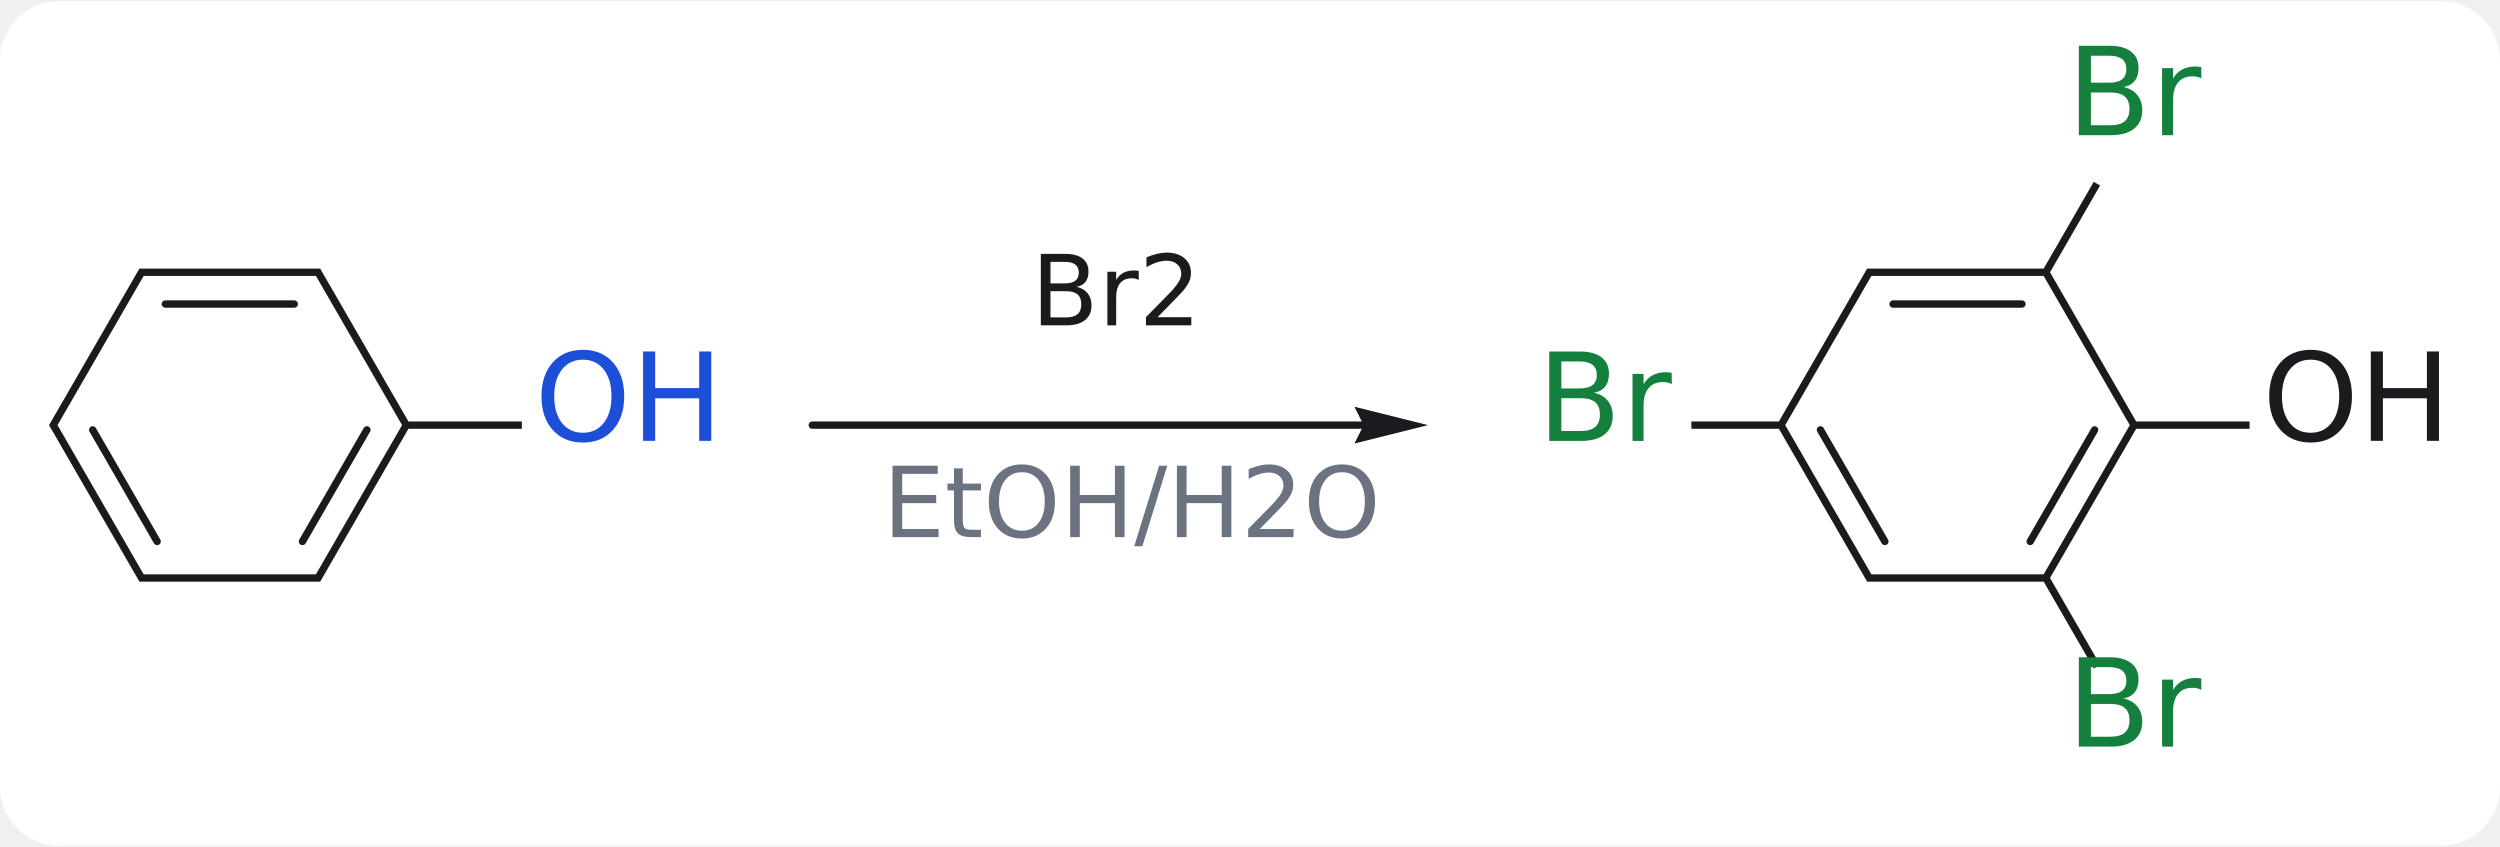
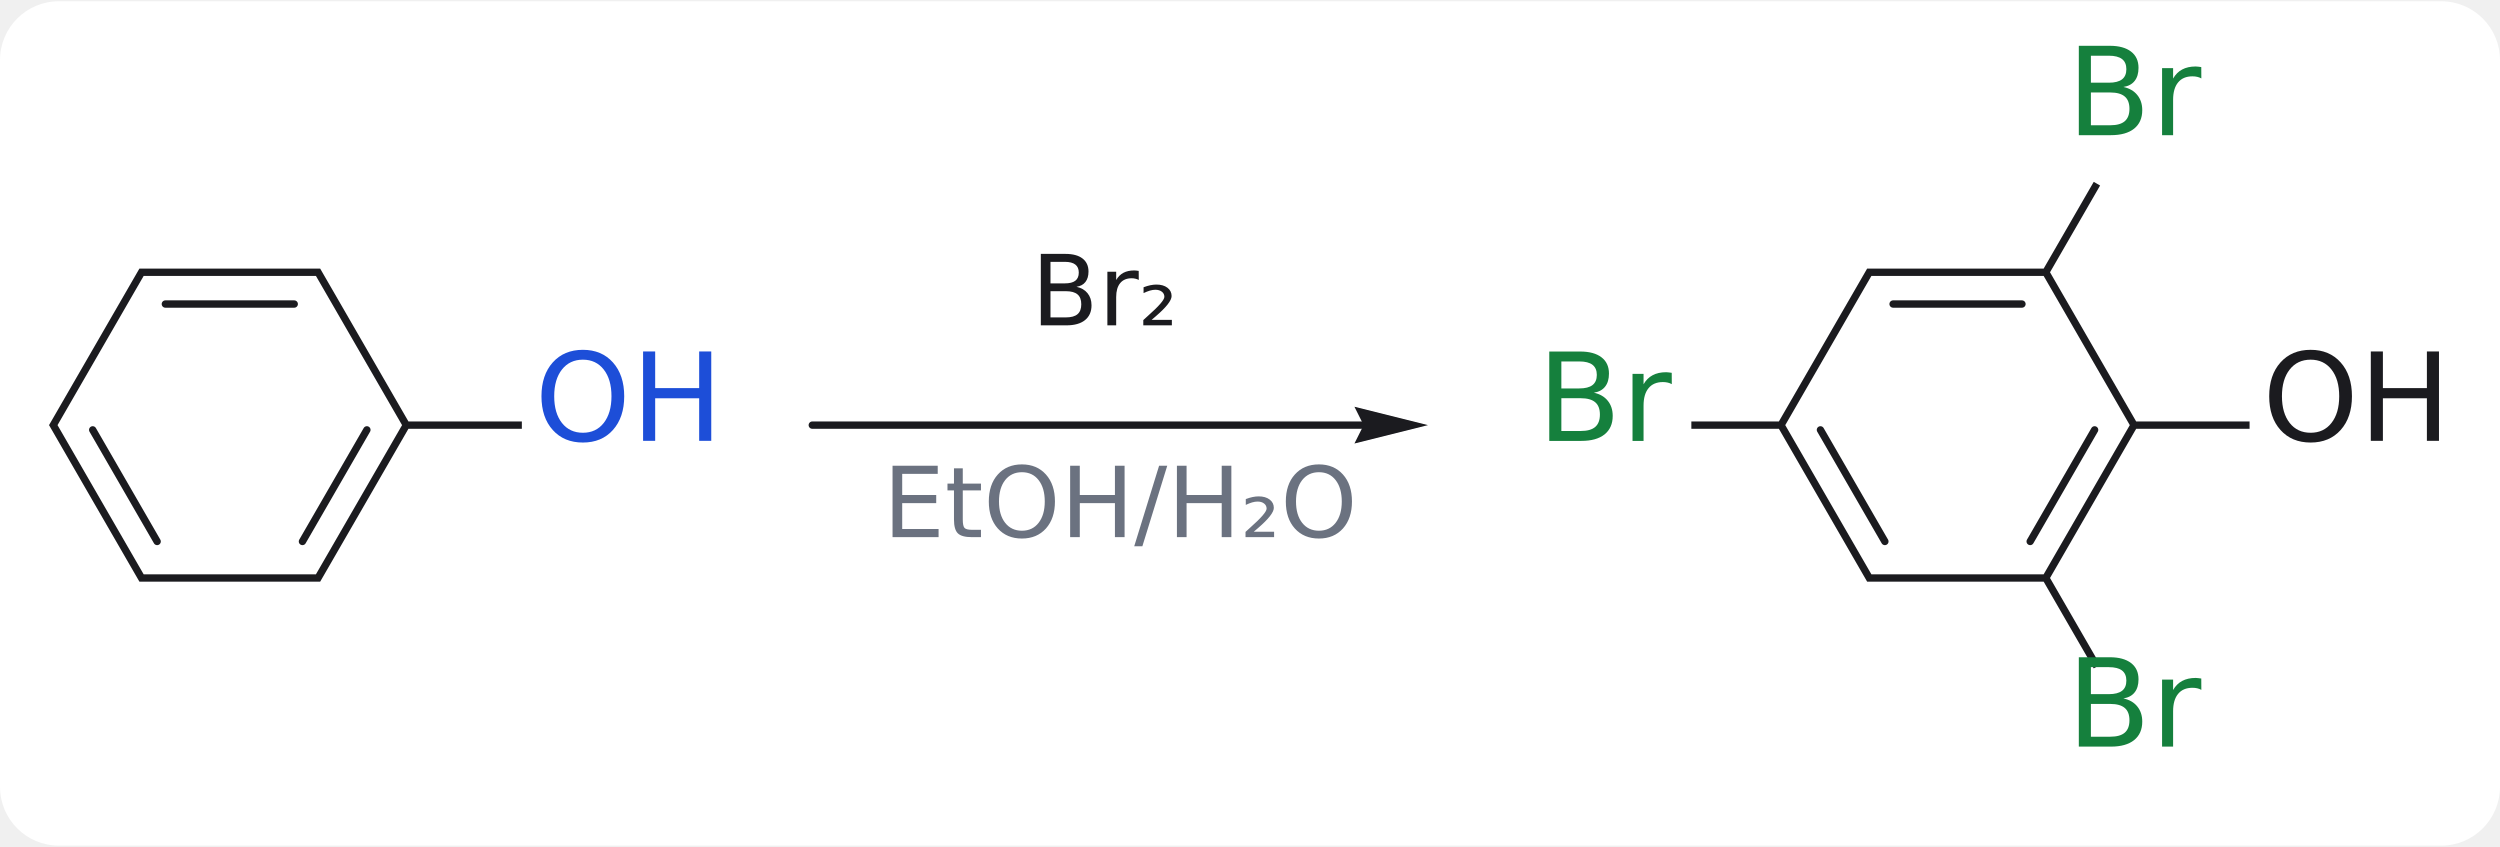
<svg xmlns="http://www.w3.org/2000/svg" viewBox="-12.677 -100.853 594.85 200.905" width="369" height="125">
  <style>.c-ink.fill{fill:#1b1b1f}.c-ink.stroke{stroke:#1b1b1f}.c-arrow.fill{fill:#c2410c}.c-arrow.stroke{stroke:#c2410c}.c-nu.fill{fill:#1d4ed8}.c-nu.stroke{stroke:#1d4ed8}.c-el.fill{fill:#b91c1c}.c-el.stroke{stroke:#b91c1c}.c-good.fill{fill:#15803d}.c-good.stroke{stroke:#15803d}.c-muted.fill{fill:#6b7280}.c-muted.stroke{stroke:#6b7280}.card{fill:#ffffff}@media (prefers-color-scheme: dark){.c-ink.fill{fill:#e6e6ea}.c-ink.stroke{stroke:#e6e6ea}.c-arrow.fill{fill:#ff9f5a}.c-arrow.stroke{stroke:#ff9f5a}.c-nu.fill{fill:#8ab4ff}.c-nu.stroke{stroke:#8ab4ff}.c-el.fill{fill:#ff8a8a}.c-el.stroke{stroke:#ff8a8a}.c-good.fill{fill:#6ee7a0}.c-good.stroke{stroke:#6ee7a0}.c-muted.fill{fill:#9ca3af}.c-muted.stroke{stroke:#9ca3af}.card{fill:#1e1e1e}}</style>
  <rect class="card" x="-12.677" y="-100.853" width="594.850" height="200.905" rx="14" />
  <line class="c-ink stroke" x1="74.618" y1="1.13" x2="59.288" y2="27.682" stroke-width="1.75" stroke-linecap="round" />
  <line class="c-ink stroke" x1="24.712" y1="27.682" x2="9.382" y2="1.13" stroke-width="1.75" stroke-linecap="round" />
  <line class="c-ink stroke" x1="26.67" y1="-28.812" x2="57.33" y2="-28.812" stroke-width="1.75" stroke-linecap="round" />
  <line class="c-ink stroke" x1="485.714" y1="1.13" x2="470.384" y2="27.682" stroke-width="1.75" stroke-linecap="round" />
  <line class="c-ink stroke" x1="435.808" y1="27.682" x2="420.478" y2="1.13" stroke-width="1.75" stroke-linecap="round" />
  <line class="c-ink stroke" x1="437.766" y1="-28.812" x2="468.426" y2="-28.812" stroke-width="1.75" stroke-linecap="round" />
  <path class="c-ink fill stroke" d="M111.492 -0.875 L84.505 -0.875 L84 0 L84.505 0.875 L111.492 0.875 Z M82.99 0 L62.495 35.497 L63.505 37.247 L84.505 0.875 L84 0 Z M62.495 35.497 L21.505 35.497 L20.495 37.247 L63.505 37.247 Z M21.505 35.497 L1.01 0 L-1.01 -0 L20.495 37.247 Z M1.01 -0 L21.505 -35.497 L20.495 -37.247 L-1.01 0 Z M21.505 -35.497 L62.495 -35.497 L63.505 -37.247 L20.495 -37.247 Z M62.495 -35.497 L82.99 -0 L84 0 L84.505 -0.875 L63.505 -37.247 Z M522.588 -0.875 L495.601 -0.875 L495.096 0 L495.601 0.875 L522.588 0.875 Z M494.086 0 L473.591 35.497 L474.096 36.372 L475.106 36.372 L495.601 0.875 L495.096 0 Z M473.591 37.247 L485.506 57.884 L487.021 57.009 L475.106 36.372 L474.096 36.372 Z M473.591 35.497 L432.601 35.497 L431.591 37.247 L473.591 37.247 L474.096 36.372 Z M432.601 35.497 L412.106 0 L411.096 0 L410.591 0.875 L431.591 37.247 Z M410.591 -0.875 L389.763 -0.875 L389.763 0.875 L410.591 0.875 L411.096 0 Z M412.106 -0 L432.601 -35.497 L431.591 -37.247 L410.591 -0.875 L411.096 0 Z M432.601 -35.497 L473.591 -35.497 L474.096 -36.372 L473.591 -37.247 L431.591 -37.247 Z M475.106 -36.372 L487.021 -57.009 L485.506 -57.884 L473.591 -37.247 L474.096 -36.372 Z M473.591 -35.497 L494.086 -0 L495.096 0 L495.601 -0.875 L475.106 -36.372 L474.096 -36.372 Z " stroke-width="0" stroke-linecap="round" stroke-linejoin="round" />
  <text class="c-nu fill" xml:space="preserve" x="114.521" y="-16.456" font-family="DejaVu Sans, Noto Sans CJK KR, Noto Sans CJK JP, sans-serif" font-size="29.167" font-weight="normal" font-style="normal" text-decoration="none" dominant-baseline="text-before-edge">O</text>
  <text class="c-nu fill" xml:space="preserve" x="137.479" y="-16.456" font-family="DejaVu Sans, Noto Sans CJK KR, Noto Sans CJK JP, sans-serif" font-size="29.167" font-weight="normal" font-style="normal" text-decoration="none" dominant-baseline="text-before-edge">H</text>
  <text class="c-ink fill" xml:space="preserve" x="525.617" y="-16.456" font-family="DejaVu Sans, Noto Sans CJK KR, Noto Sans CJK JP, sans-serif" font-size="29.167" font-weight="normal" font-style="normal" text-decoration="none" dominant-baseline="text-before-edge">O</text>
  <text class="c-ink fill" xml:space="preserve" x="548.575" y="-16.456" font-family="DejaVu Sans, Noto Sans CJK KR, Noto Sans CJK JP, sans-serif" font-size="29.167" font-weight="normal" font-style="normal" text-decoration="none" dominant-baseline="text-before-edge">H</text>
  <text class="c-good fill" xml:space="preserve" x="479.096" y="56.302" font-family="DejaVu Sans, Noto Sans CJK KR, Noto Sans CJK JP, sans-serif" font-size="29.167" font-weight="normal" font-style="normal" text-decoration="none" dominant-baseline="text-before-edge">Br</text>
  <text class="c-good fill" xml:space="preserve" x="353.096" y="-16.442" font-family="DejaVu Sans, Noto Sans CJK KR, Noto Sans CJK JP, sans-serif" font-size="29.167" font-weight="normal" font-style="normal" text-decoration="none" dominant-baseline="text-before-edge">Br</text>
  <text class="c-good fill" xml:space="preserve" x="479.096" y="-89.186" font-family="DejaVu Sans, Noto Sans CJK KR, Noto Sans CJK JP, sans-serif" font-size="29.167" font-weight="normal" font-style="normal" text-decoration="none" dominant-baseline="text-before-edge">Br</text>
  <path class="c-ink stroke" d="M180.6 0 L322.721 0 " fill="none" stroke-width="1.75" stroke-linecap="round" stroke-linejoin="round" />
  <path class="c-ink fill stroke" d="M327.096 0 L309.596 -4.375 L311.784 0 L309.596 4.375 Z " stroke-width="0" stroke-linecap="round" stroke-linejoin="round" />
-   <text class="c-ink fill" xml:space="preserve" x="232.68" y="-39.9" font-family="DejaVu Sans, Noto Sans CJK KR, Noto Sans CJK JP, sans-serif" font-size="23.333" font-weight="normal" font-style="normal" text-decoration="none" dominant-baseline="text-before-edge">Br2</text>
-   <text class="c-muted fill" xml:space="preserve" x="197.4" y="10.5" font-family="DejaVu Sans, Noto Sans CJK KR, Noto Sans CJK JP, sans-serif" font-size="23.333" font-weight="normal" font-style="normal" text-decoration="none" dominant-baseline="text-before-edge">EtOH/H2O</text>
+   <text class="c-ink fill" xml:space="preserve" x="232.68" y="-39.9" font-family="DejaVu Sans, Noto Sans CJK KR, Noto Sans CJK JP, sans-serif" font-size="23.333" font-weight="normal" font-style="normal" text-decoration="none" dominant-baseline="text-before-edge">Br₂</text>
+   <text class="c-muted fill" xml:space="preserve" x="197.4" y="10.5" font-family="DejaVu Sans, Noto Sans CJK KR, Noto Sans CJK JP, sans-serif" font-size="23.333" font-weight="normal" font-style="normal" text-decoration="none" dominant-baseline="text-before-edge">EtOH/H₂O</text>
</svg>
